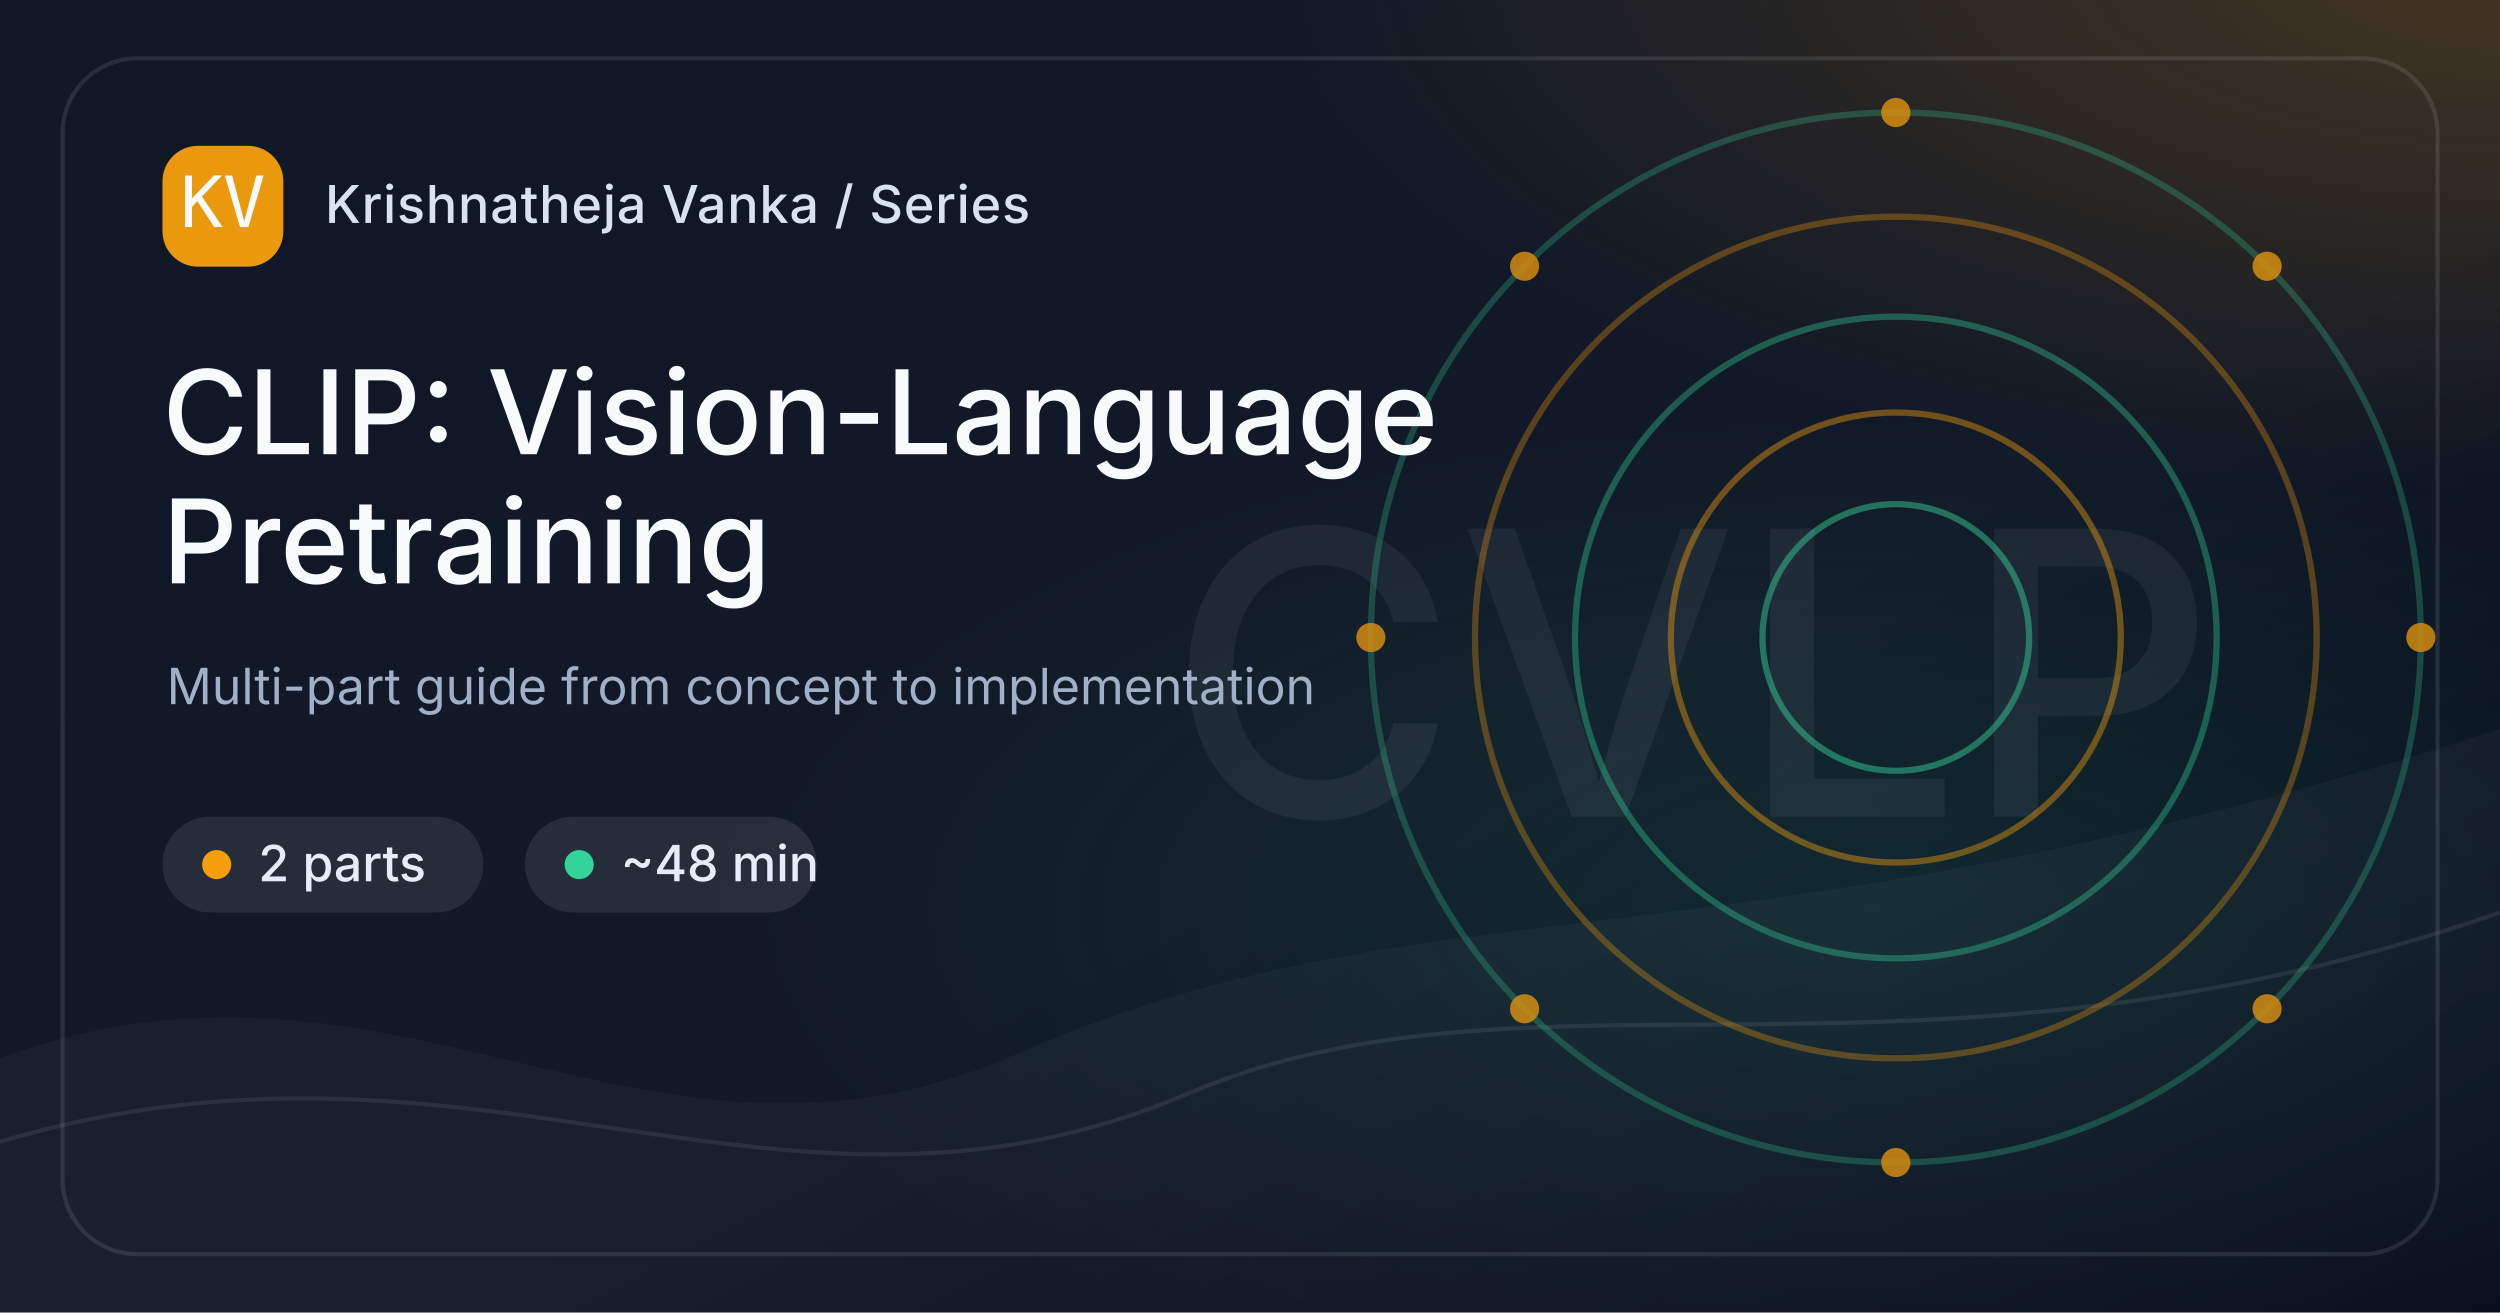
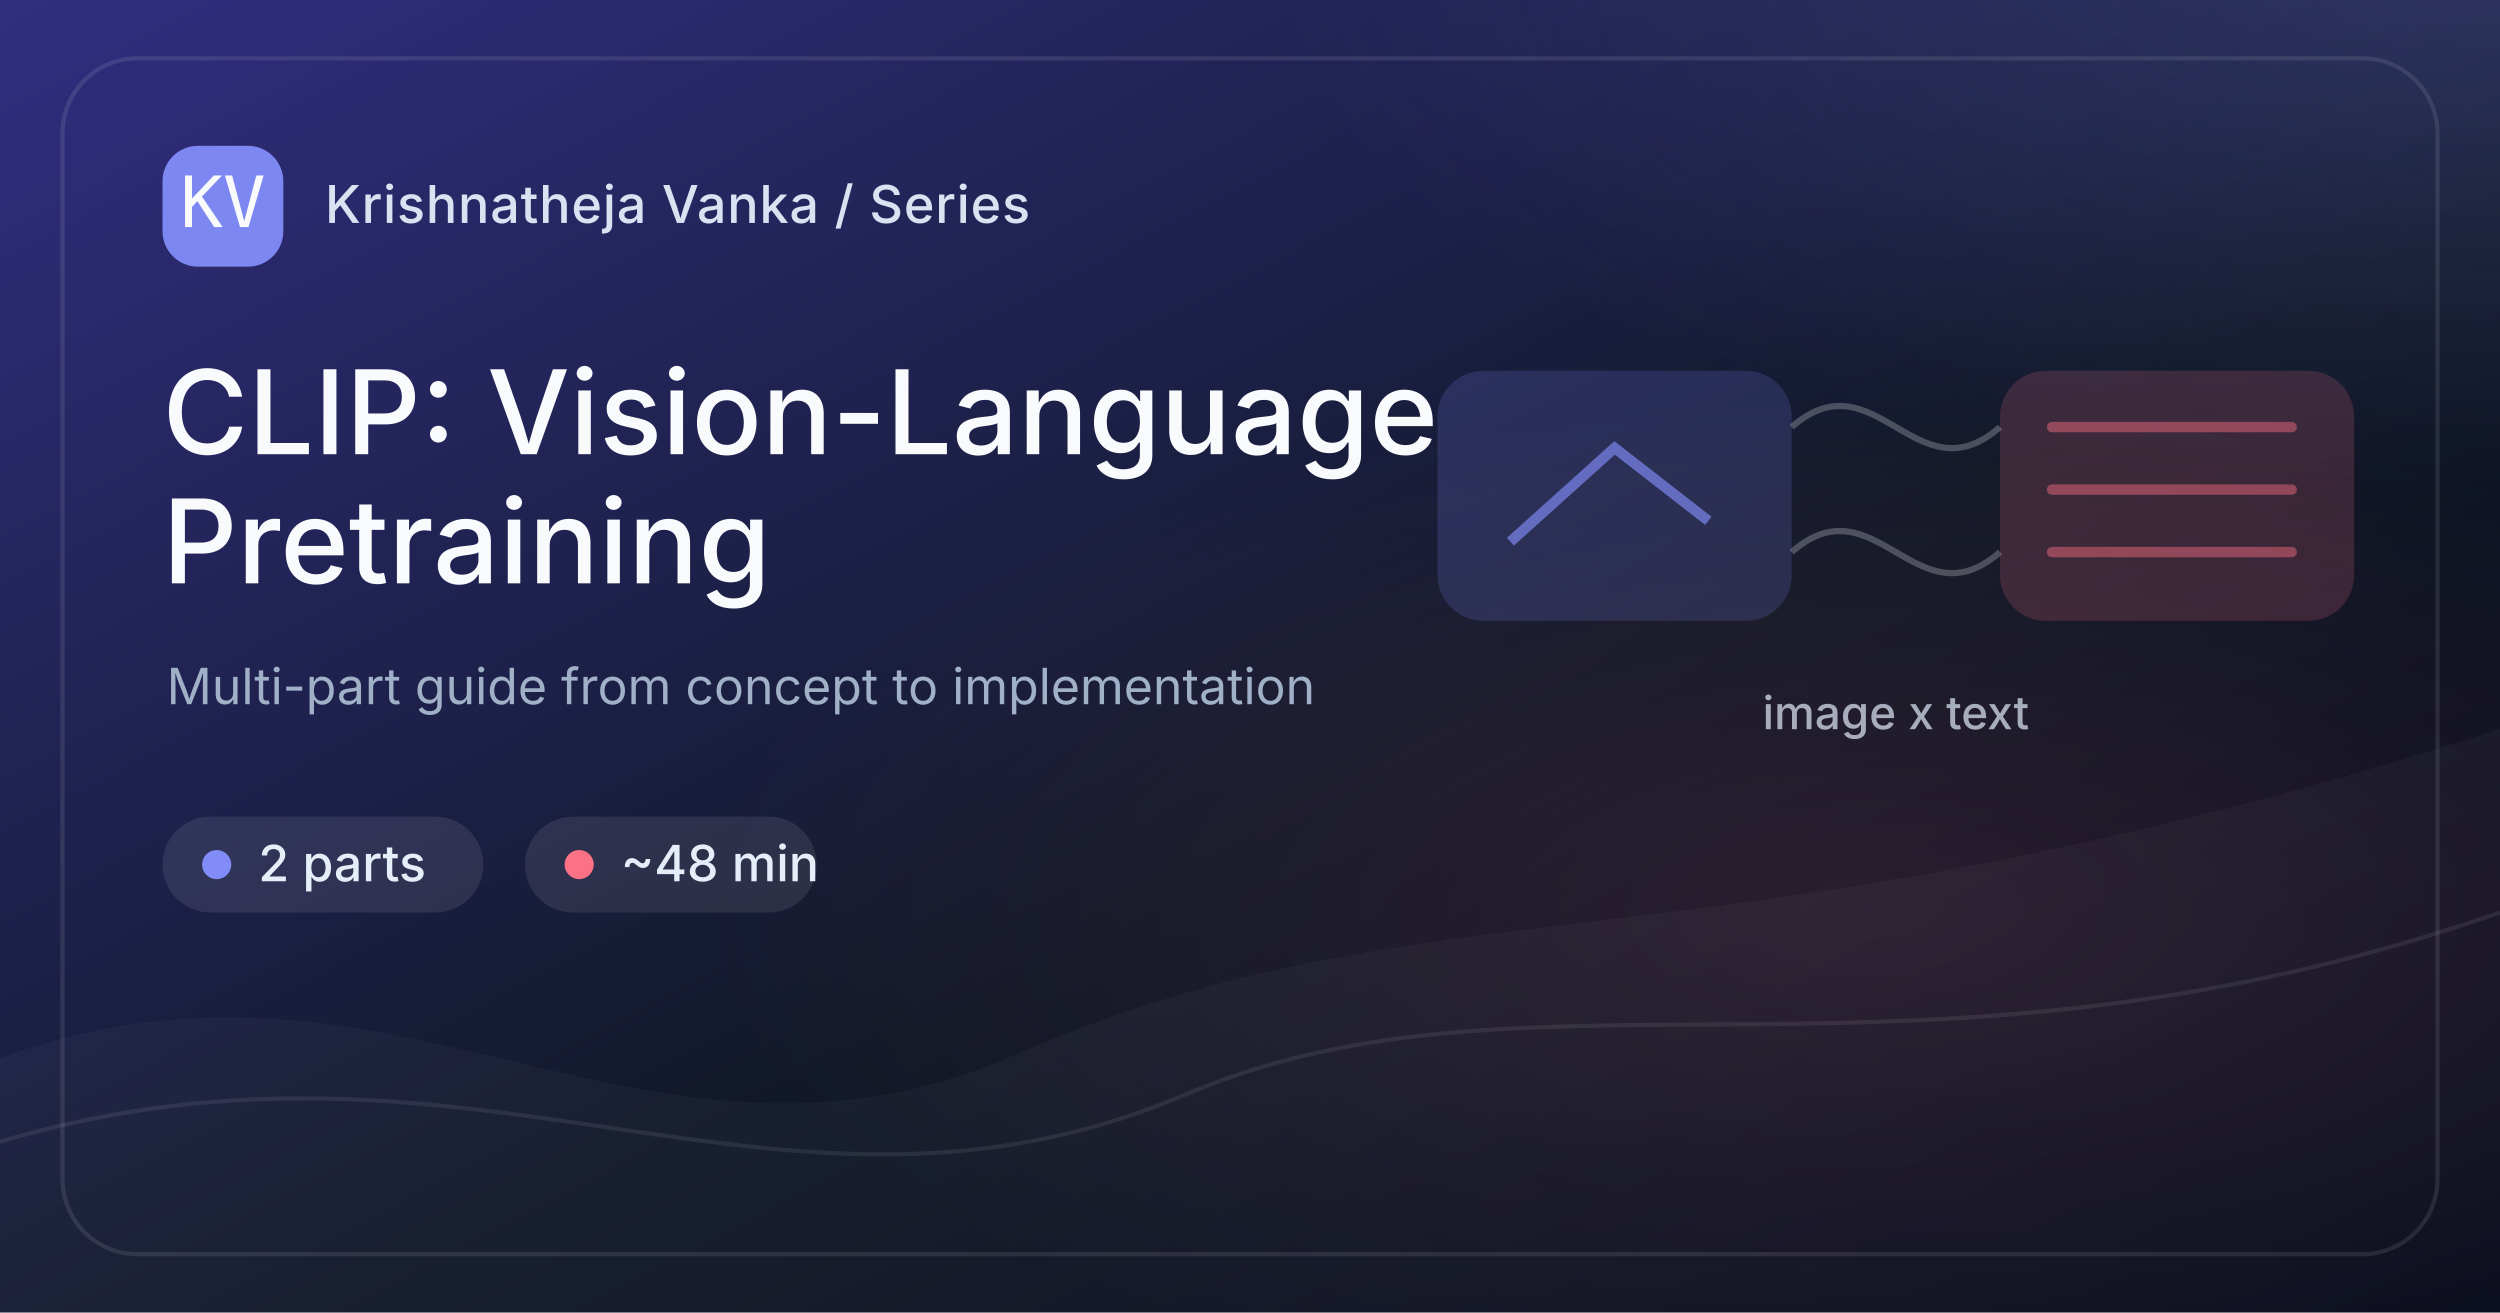
<svg xmlns="http://www.w3.org/2000/svg" width="1200" height="630" viewBox="0 0 1200 630">
  <defs>
    <linearGradient id="bg-clip-vision-language-pretraining" x1="0" y1="0" x2="1" y2="1">
-       <stop offset="0%" stop-color="#101828" />
+       <stop offset="0%" stop-color="#312E81" />
      <stop offset="58%" stop-color="#111827" />
      <stop offset="100%" stop-color="#020617" />
    </linearGradient>
    <radialGradient id="glow-a-clip-vision-language-pretraining" cx="50%" cy="50%" r="50%">
-       <stop offset="0%" stop-color="#F59E0B" stop-opacity=".65" />
-       <stop offset="100%" stop-color="#F59E0B" stop-opacity="0" />
+       <stop offset="0%" stop-color="#818CF8" stop-opacity=".65" />
+       <stop offset="100%" stop-color="#818CF8" stop-opacity="0" />
    </radialGradient>
    <radialGradient id="glow-b-clip-vision-language-pretraining" cx="50%" cy="50%" r="50%">
-       <stop offset="0%" stop-color="#34D399" stop-opacity=".42" />
-       <stop offset="100%" stop-color="#34D399" stop-opacity="0" />
+       <stop offset="0%" stop-color="#FB7185" stop-opacity=".42" />
+       <stop offset="100%" stop-color="#FB7185" stop-opacity="0" />
    </radialGradient>
    <style>
      .brand { font: 500 25px Inter, ui-sans-serif, system-ui, -apple-system, BlinkMacSystemFont, "Segoe UI", sans-serif; fill: #D8E2F1; letter-spacing: .4px; }
      .chip { font: 500 24px Inter, ui-sans-serif, system-ui, sans-serif; fill: #E5EDF8; }
      .title { font: 500 56px Inter, ui-sans-serif, system-ui, sans-serif; fill: #F8FAFC; letter-spacing: 0; }
      .caption { font: 400 24px Inter, ui-sans-serif, system-ui, sans-serif; fill: #9FB0C7; }
      .mono { font: 500 34px ui-monospace, SFMono-Regular, Menlo, Consolas, monospace; fill: #F8FAFC; }
-       .mark { font: 500 190px Inter, ui-sans-serif, system-ui, sans-serif; fill: #F8FAFC; opacity: .055; letter-spacing: 0; }
+       .mini { font: 500 18px Inter, ui-sans-serif, system-ui, sans-serif; fill: #E5EDF8; }
+       .diagram { font: 500 22px Inter, ui-sans-serif, system-ui, sans-serif; fill: #D8E2F1; opacity: .86; }
+       .code { font: 500 24px ui-monospace, SFMono-Regular, Menlo, Consolas, monospace; fill: #D8E2F1; opacity: .88; }
    </style>
  </defs>
  <rect width="1200" height="630" fill="url(#bg-clip-vision-language-pretraining)" />
  <rect x="0" y="0" width="1200" height="630" fill="url(#glow-a-clip-vision-language-pretraining)" opacity=".35" transform="translate(610 -280) scale(1.0 .82)" />
  <rect x="0" y="0" width="1200" height="630" fill="url(#glow-b-clip-vision-language-pretraining)" opacity=".28" transform="translate(330 190) scale(.95 .78)" />
  <path d="M0 508 C190 438, 310 584, 488 506 C690 418, 820 472, 1200 350 L1200 630 L0 630 Z" fill="#FFFFFF" opacity=".035" />
  <path d="M0 548 C230 480, 375 608, 570 525 C735 455, 920 535, 1200 438" stroke="#FFFFFF" stroke-opacity=".08" stroke-width="2" fill="none" />
-   <text x="812" y="392" text-anchor="middle" class="mark">CVLP</text>
  <g opacity=".85">
-     <circle cx="910" cy="306" r="64" fill="none" stroke="#34D399" stroke-width="3" opacity="0.55" />
-     <circle cx="910" cy="306" r="108" fill="none" stroke="#F59E0B" stroke-width="3" opacity="0.49" />
-     <circle cx="910" cy="306" r="154" fill="none" stroke="#34D399" stroke-width="3" opacity="0.43" />
-     <circle cx="910" cy="306" r="202" fill="none" stroke="#F59E0B" stroke-width="3" opacity="0.37" />
-     <circle cx="910" cy="306" r="252" fill="none" stroke="#34D399" stroke-width="3" opacity="0.31" />
-     <circle cx="1162.0" cy="306.0" r="7" fill="#F59E0B" opacity=".85" />
-     <circle cx="1088.2" cy="484.2" r="7" fill="#F59E0B" opacity=".85" />
-     <circle cx="910.0" cy="558.0" r="7" fill="#F59E0B" opacity=".85" />
-     <circle cx="731.8" cy="484.2" r="7" fill="#F59E0B" opacity=".85" />
-     <circle cx="658.0" cy="306.0" r="7" fill="#F59E0B" opacity=".85" />
-     <circle cx="731.8" cy="127.8" r="7" fill="#F59E0B" opacity=".85" />
-     <circle cx="910.0" cy="54.0" r="7" fill="#F59E0B" opacity=".85" />
-     <circle cx="1088.2" cy="127.8" r="7" fill="#F59E0B" opacity=".85" />
+     <rect x="690" y="178" width="170" height="120" rx="22" fill="#818CF8" opacity=".20" />
+     <rect x="960" y="178" width="170" height="120" rx="22" fill="#FB7185" opacity=".20" />
+     <path d="M725 260 L775 215 L820 250" stroke="#818CF8" stroke-width="5" opacity=".8" fill="none" />
+     <path d="M985 205 L1100 205" stroke="#FB7185" stroke-width="5" stroke-linecap="round" opacity=".55" fill="none" />
+     <path d="M985 235 L1100 235" stroke="#FB7185" stroke-width="5" stroke-linecap="round" opacity=".55" fill="none" />
+     <path d="M985 265 L1100 265" stroke="#FB7185" stroke-width="5" stroke-linecap="round" opacity=".55" fill="none" />
+     <path d="M860 205 C900 170, 920 240, 960 205" stroke="#F8FAFC" stroke-width="3" opacity=".28" fill="none" />
+     <path d="M860 265 C900 230, 920 300, 960 265" stroke="#F8FAFC" stroke-width="3" opacity=".28" fill="none" />
+     <text x="910" y="350" text-anchor="middle" class="diagram">image x text</text>
  </g>
  <rect x="30" y="28" width="1140" height="574" rx="36" fill="none" stroke="#FFFFFF" stroke-opacity=".10" stroke-width="2" />
  <g transform="translate(78 70)">
-     <rect width="58" height="58" rx="17" fill="#F59E0B" opacity=".95" />
+     <rect width="58" height="58" rx="17" fill="#818CF8" opacity=".95" />
    <text x="29" y="39" text-anchor="middle" class="mono">KV</text>
    <text x="78" y="37" class="brand">Krishnatheja Vanka / Series</text>
  </g>
  <g transform="translate(78 392)">
    <rect x="0" y="0" width="154" height="46" rx="23" fill="#FFFFFF" opacity=".09" />
-     <circle cx="26" cy="23" r="7" fill="#F59E0B" />
+     <circle cx="26" cy="23" r="7" fill="#818CF8" />
    <text x="46" y="31" class="chip">2 parts</text>
    <rect x="174" y="0" width="140" height="46" rx="23" fill="#FFFFFF" opacity=".09" />
-     <circle cx="200" cy="23" r="7" fill="#34D399" />
+     <circle cx="200" cy="23" r="7" fill="#FB7185" />
    <text x="220" y="31" class="chip">~48 min</text>
  </g>
  <text x="78" y="218" class="title">CLIP: Vision-Language</text>
  <text x="78" y="280" class="title">Pretraining</text>
  <text x="80" y="338" class="caption">Multi-part guide from concept to implementation</text>
</svg>
